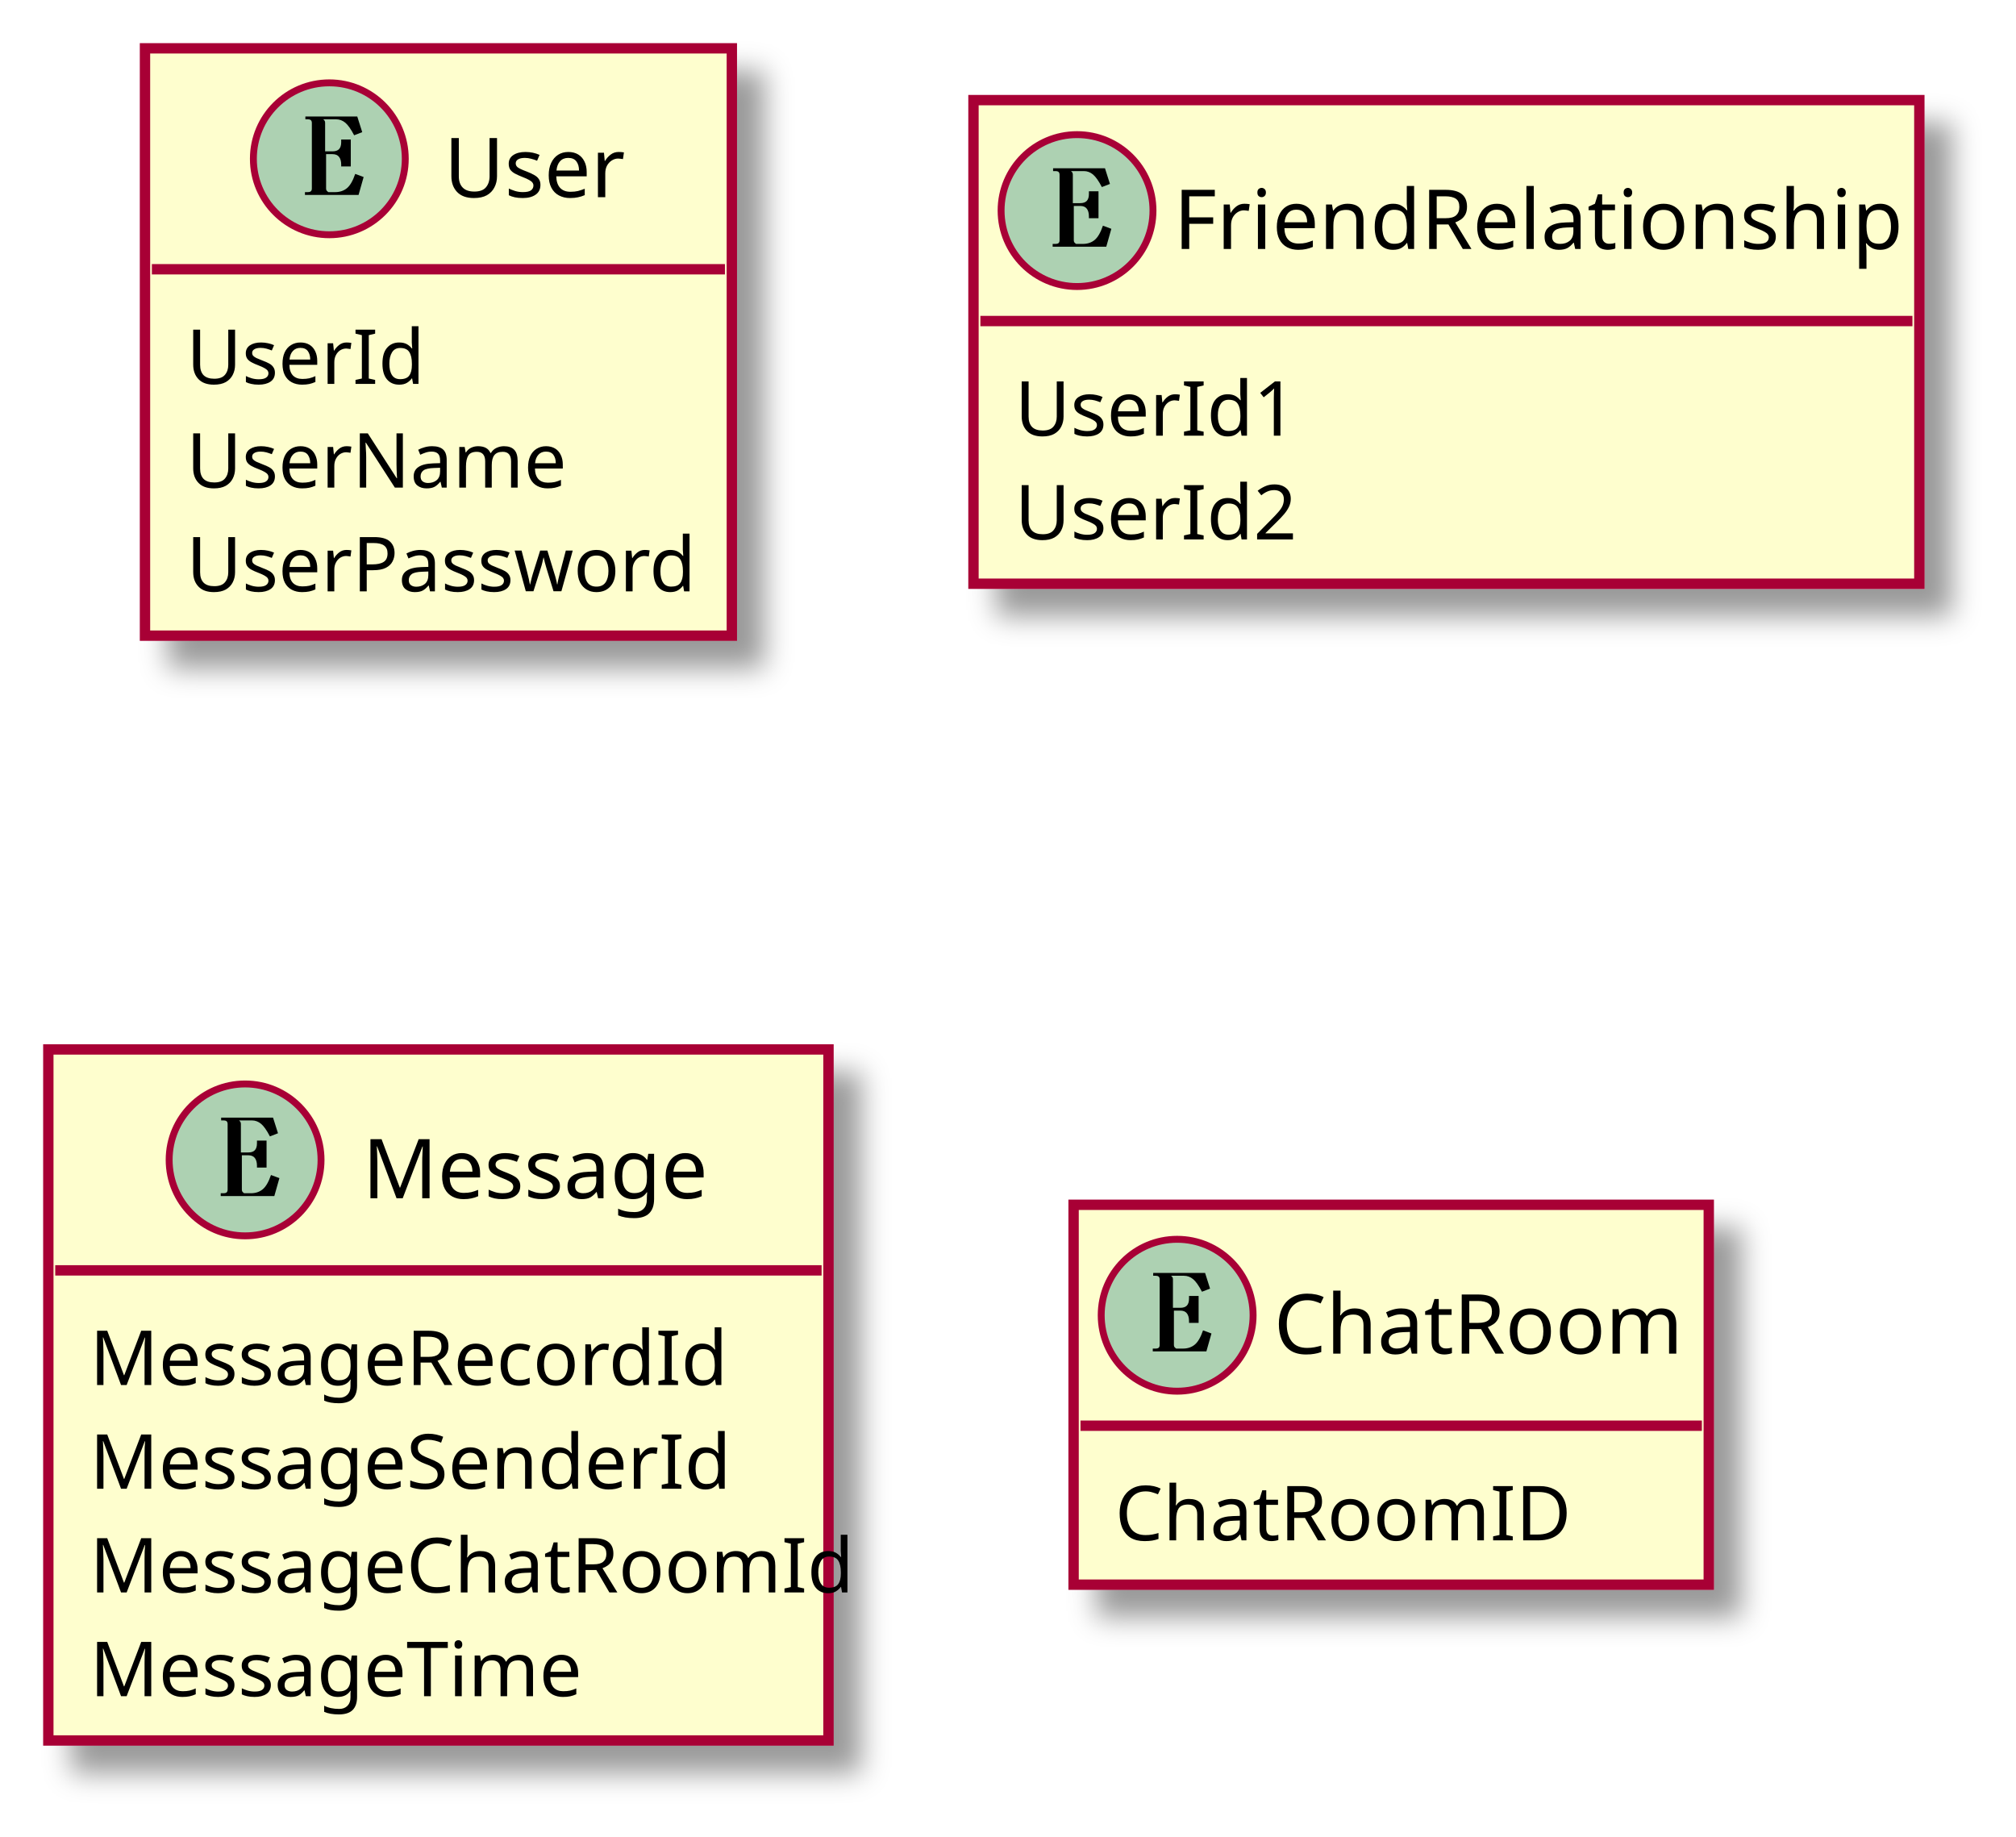
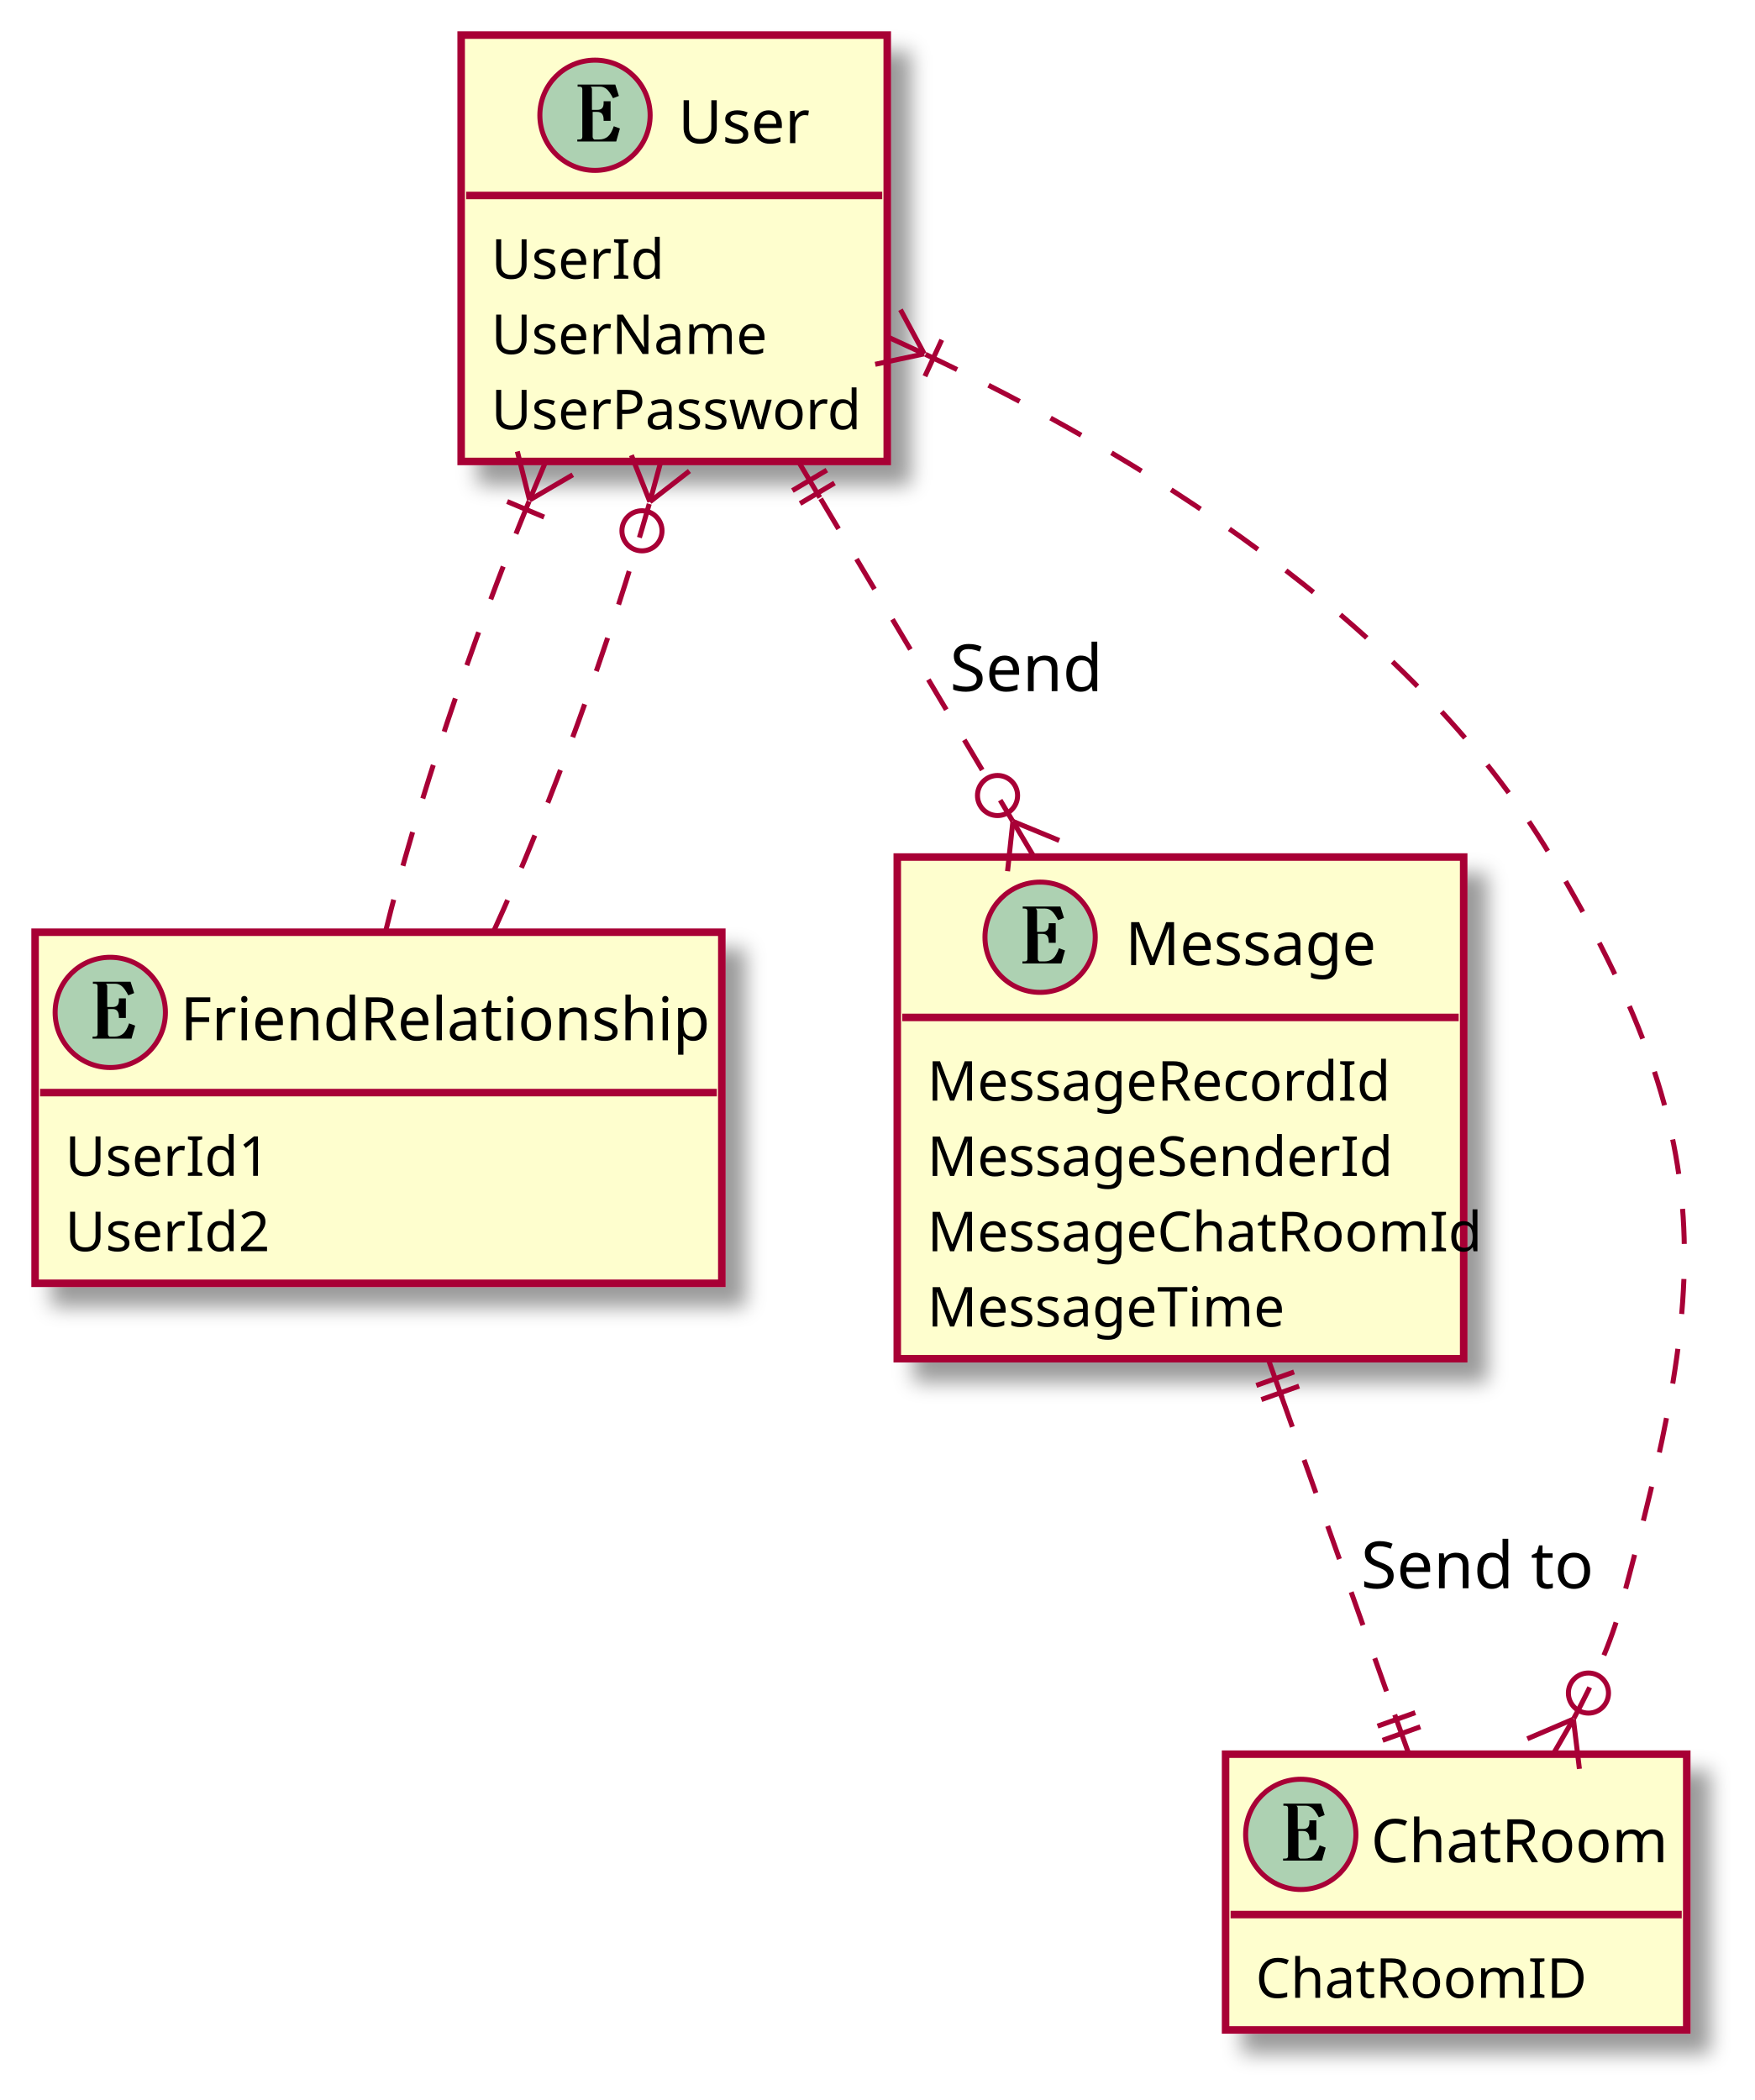
- <svg xmlns="http://www.w3.org/2000/svg" contentScriptType="application/ecmascript" contentStyleType="text/css" height="266px" preserveAspectRatio="none" style="width:292px;height:266px;" version="1.1" viewBox="0 0 292 266" width="292px" zoomAndPan="magnify">
+ <svg xmlns="http://www.w3.org/2000/svg" contentScriptType="application/ecmascript" contentStyleType="text/css" height="419px" preserveAspectRatio="none" style="width:350px;height:419px;" version="1.1" viewBox="0 0 350 419" width="350px" zoomAndPan="magnify">
  <defs>
-     <filter height="300%" id="fcs7cc78mlxjv" width="300%" x="-1" y="-1">
+     <filter height="300%" id="f1fzw2637c2xsk" width="300%" x="-1" y="-1">
      <feGaussianBlur result="blurOut" stdDeviation="2.0" />
      <feColorMatrix in="blurOut" result="blurOut2" type="matrix" values="0 0 0 0 0 0 0 0 0 0 0 0 0 0 0 0 0 0 .4 0" />
      <feOffset dx="4.0" dy="4.0" in="blurOut2" result="blurOut3" />
      <feBlend in="SourceGraphic" in2="blurOut3" mode="normal" />
    </filter>
  </defs>
  <g>
-     <rect codeLine="2" fill="#FEFECE" filter="url(#fcs7cc78mlxjv)" height="85.069" id="User" style="stroke:#A80036;stroke-width:1.5;" width="85" x="21" y="7" />
-     <ellipse cx="47.7" cy="23" fill="#ADD1B2" rx="11" ry="11" style="stroke:#A80036;stroke-width:1.0;" />
-     <path d="M44.231,17.281 L44.231,16.875 L51.747,16.875 L52.466,19.141 L51.294,19.594 Q50.606,18.266 50.013,17.773 Q49.419,17.281 48.684,17.281 L46.825,17.281 Q46.825,17.281 46.958,17.414 Q47.091,17.547 47.091,17.812 L47.091,21.922 L48.153,21.922 Q48.809,21.922 49.114,21.594 Q49.419,21.266 49.419,20.594 L49.419,20.203 L50.809,20.203 L50.809,24.109 L49.419,24.109 L49.419,23.844 Q49.419,23.125 49.114,22.727 Q48.809,22.328 48.153,22.328 L47.231,22.328 L47.231,27.297 Q47.231,27.562 47.395,27.695 Q47.559,27.828 47.559,27.828 L48.544,27.828 Q49.544,27.828 50.239,27.266 Q50.934,26.703 51.45,25.188 L52.669,25.641 L51.934,28.234 L44.169,28.234 L44.169,27.828 L44.559,27.828 Q44.903,27.828 45.036,27.695 Q45.169,27.562 45.169,27.297 L45.169,17.812 Q45.169,17.547 45.036,17.414 Q44.903,17.281 44.559,17.281 L44.231,17.281 Z " fill="#000000" />
-     <text fill="#000000" font-family="sans-serif" font-size="12" lengthAdjust="spacing" textLength="27" x="64.3" y="28.558">User</text>
-     <line style="stroke:#A80036;stroke-width:1.5;" x1="22" x2="105" y1="39" y2="39" />
-     <text fill="#000000" font-family="sans-serif" font-size="11" lengthAdjust="spacing" textLength="31" x="27" y="55.606">UserId</text>
-     <text fill="#000000" font-family="sans-serif" font-size="11" lengthAdjust="spacing" textLength="50" x="27" y="70.629">UserName</text>
-     <text fill="#000000" font-family="sans-serif" font-size="11" lengthAdjust="spacing" textLength="73" x="27" y="85.652">UserPassword</text>
-     <rect codeLine="7" fill="#FEFECE" filter="url(#fcs7cc78mlxjv)" height="70.046" id="FriendRelationship" style="stroke:#A80036;stroke-width:1.5;" width="137" x="141" y="14.5" />
-     <ellipse cx="156" cy="30.5" fill="#ADD1B2" rx="11" ry="11" style="stroke:#A80036;stroke-width:1.0;" />
-     <path d="M152.531,24.781 L152.531,24.375 L160.047,24.375 L160.766,26.641 L159.594,27.094 Q158.906,25.766 158.312,25.273 Q157.719,24.781 156.984,24.781 L155.125,24.781 Q155.125,24.781 155.258,24.914 Q155.391,25.047 155.391,25.312 L155.391,29.422 L156.453,29.422 Q157.109,29.422 157.414,29.094 Q157.719,28.766 157.719,28.094 L157.719,27.703 L159.109,27.703 L159.109,31.609 L157.719,31.609 L157.719,31.344 Q157.719,30.625 157.414,30.227 Q157.109,29.828 156.453,29.828 L155.531,29.828 L155.531,34.797 Q155.531,35.062 155.695,35.195 Q155.859,35.328 155.859,35.328 L156.844,35.328 Q157.844,35.328 158.539,34.766 Q159.234,34.203 159.75,32.688 L160.969,33.141 L160.234,35.734 L152.469,35.734 L152.469,35.328 L152.859,35.328 Q153.203,35.328 153.336,35.195 Q153.469,35.062 153.469,34.797 L153.469,25.312 Q153.469,25.047 153.336,24.914 Q153.203,24.781 152.859,24.781 L152.531,24.781 Z " fill="#000000" />
-     <text fill="#000000" font-family="sans-serif" font-size="12" lengthAdjust="spacing" textLength="105" x="170" y="36.058">FriendRelationship</text>
-     <line style="stroke:#A80036;stroke-width:1.5;" x1="142" x2="277" y1="46.5" y2="46.5" />
-     <text fill="#000000" font-family="sans-serif" font-size="11" lengthAdjust="spacing" textLength="37" x="147" y="63.106">UserId1</text>
-     <text fill="#000000" font-family="sans-serif" font-size="11" lengthAdjust="spacing" textLength="37" x="147" y="78.129">UserId2</text>
-     <rect codeLine="11" fill="#FEFECE" filter="url(#fcs7cc78mlxjv)" height="100.092" id="Message" style="stroke:#A80036;stroke-width:1.5;" width="113" x="7" y="152" />
-     <ellipse cx="35.5" cy="168" fill="#ADD1B2" rx="11" ry="11" style="stroke:#A80036;stroke-width:1.0;" />
-     <path d="M32.031,162.281 L32.031,161.875 L39.547,161.875 L40.266,164.141 L39.094,164.594 Q38.406,163.266 37.812,162.773 Q37.219,162.281 36.484,162.281 L34.625,162.281 Q34.625,162.281 34.758,162.414 Q34.891,162.547 34.891,162.812 L34.891,166.922 L35.953,166.922 Q36.609,166.922 36.914,166.594 Q37.219,166.266 37.219,165.594 L37.219,165.203 L38.609,165.203 L38.609,169.109 L37.219,169.109 L37.219,168.844 Q37.219,168.125 36.914,167.727 Q36.609,167.328 35.953,167.328 L35.031,167.328 L35.031,172.297 Q35.031,172.562 35.195,172.695 Q35.359,172.828 35.359,172.828 L36.344,172.828 Q37.344,172.828 38.039,172.266 Q38.734,171.703 39.25,170.188 L40.469,170.641 L39.734,173.234 L31.969,173.234 L31.969,172.828 L32.359,172.828 Q32.703,172.828 32.836,172.695 Q32.969,172.562 32.969,172.297 L32.969,162.812 Q32.969,162.547 32.836,162.414 Q32.703,162.281 32.359,162.281 L32.031,162.281 Z " fill="#000000" />
-     <text fill="#000000" font-family="sans-serif" font-size="12" lengthAdjust="spacing" textLength="51" x="52.5" y="173.558">Message</text>
-     <line style="stroke:#A80036;stroke-width:1.5;" x1="8" x2="119" y1="184" y2="184" />
-     <text fill="#000000" font-family="sans-serif" font-size="11" lengthAdjust="spacing" textLength="87" x="13" y="200.606">MessageRecordId</text>
-     <text fill="#000000" font-family="sans-serif" font-size="11" lengthAdjust="spacing" textLength="87" x="13" y="215.629">MessageSenderId</text>
-     <text fill="#000000" font-family="sans-serif" font-size="11" lengthAdjust="spacing" textLength="101" x="13" y="230.652">MessageChatRoomId</text>
-     <text fill="#000000" font-family="sans-serif" font-size="11" lengthAdjust="spacing" textLength="66" x="13" y="245.675">MessageTime</text>
-     <rect codeLine="17" fill="#FEFECE" filter="url(#fcs7cc78mlxjv)" height="55.023" id="ChatRoom" style="stroke:#A80036;stroke-width:1.5;" width="92" x="155.5" y="174.5" />
-     <ellipse cx="170.5" cy="190.5" fill="#ADD1B2" rx="11" ry="11" style="stroke:#A80036;stroke-width:1.0;" />
-     <path d="M167.031,184.781 L167.031,184.375 L174.547,184.375 L175.266,186.641 L174.094,187.094 Q173.406,185.766 172.812,185.273 Q172.219,184.781 171.484,184.781 L169.625,184.781 Q169.625,184.781 169.758,184.914 Q169.891,185.047 169.891,185.312 L169.891,189.422 L170.953,189.422 Q171.609,189.422 171.914,189.094 Q172.219,188.766 172.219,188.094 L172.219,187.703 L173.609,187.703 L173.609,191.609 L172.219,191.609 L172.219,191.344 Q172.219,190.625 171.914,190.227 Q171.609,189.828 170.953,189.828 L170.031,189.828 L170.031,194.797 Q170.031,195.062 170.195,195.195 Q170.359,195.328 170.359,195.328 L171.344,195.328 Q172.344,195.328 173.039,194.766 Q173.734,194.203 174.25,192.688 L175.469,193.141 L174.734,195.734 L166.969,195.734 L166.969,195.328 L167.359,195.328 Q167.703,195.328 167.836,195.195 Q167.969,195.062 167.969,194.797 L167.969,185.312 Q167.969,185.047 167.836,184.914 Q167.703,184.781 167.359,184.781 L167.031,184.781 Z " fill="#000000" />
-     <text fill="#000000" font-family="sans-serif" font-size="12" lengthAdjust="spacing" textLength="60" x="184.5" y="196.058">ChatRoom</text>
-     <line style="stroke:#A80036;stroke-width:1.5;" x1="156.5" x2="246.5" y1="206.5" y2="206.5" />
-     <text fill="#000000" font-family="sans-serif" font-size="11" lengthAdjust="spacing" textLength="58" x="161.5" y="223.106">ChatRoomID</text>
+     <rect codeLine="2" fill="#FEFECE" filter="url(#f1fzw2637c2xsk)" height="85.069" id="User" style="stroke:#A80036;stroke-width:1.5;" width="85" x="92" y="7" />
+     <ellipse cx="118.7" cy="23" fill="#ADD1B2" rx="11" ry="11" style="stroke:#A80036;stroke-width:1.0;" />
+     <path d="M115.231,17.281 L115.231,16.875 L122.747,16.875 L123.466,19.141 L122.294,19.594 Q121.606,18.266 121.013,17.773 Q120.419,17.281 119.684,17.281 L117.825,17.281 Q117.825,17.281 117.958,17.414 Q118.091,17.547 118.091,17.812 L118.091,21.922 L119.153,21.922 Q119.809,21.922 120.114,21.594 Q120.419,21.266 120.419,20.594 L120.419,20.203 L121.809,20.203 L121.809,24.109 L120.419,24.109 L120.419,23.844 Q120.419,23.125 120.114,22.727 Q119.809,22.328 119.153,22.328 L118.231,22.328 L118.231,27.297 Q118.231,27.562 118.395,27.695 Q118.559,27.828 118.559,27.828 L119.544,27.828 Q120.544,27.828 121.239,27.266 Q121.934,26.703 122.45,25.188 L123.669,25.641 L122.934,28.234 L115.169,28.234 L115.169,27.828 L115.559,27.828 Q115.903,27.828 116.036,27.695 Q116.169,27.562 116.169,27.297 L116.169,17.812 Q116.169,17.547 116.036,17.414 Q115.903,17.281 115.559,17.281 L115.231,17.281 Z " fill="#000000" />
+     <text fill="#000000" font-family="sans-serif" font-size="12" lengthAdjust="spacing" textLength="27" x="135.3" y="28.558">User</text>
+     <line style="stroke:#A80036;stroke-width:1.5;" x1="93" x2="176" y1="39" y2="39" />
+     <text fill="#000000" font-family="sans-serif" font-size="11" lengthAdjust="spacing" textLength="31" x="98" y="55.606">UserId</text>
+     <text fill="#000000" font-family="sans-serif" font-size="11" lengthAdjust="spacing" textLength="50" x="98" y="70.629">UserName</text>
+     <text fill="#000000" font-family="sans-serif" font-size="11" lengthAdjust="spacing" textLength="73" x="98" y="85.652">UserPassword</text>
+     <rect codeLine="7" fill="#FEFECE" filter="url(#f1fzw2637c2xsk)" height="70.046" id="FriendRelationship" style="stroke:#A80036;stroke-width:1.5;" width="137" x="7" y="186" />
+     <ellipse cx="22" cy="202" fill="#ADD1B2" rx="11" ry="11" style="stroke:#A80036;stroke-width:1.0;" />
+     <path d="M18.531,196.281 L18.531,195.875 L26.047,195.875 L26.766,198.141 L25.594,198.594 Q24.906,197.266 24.312,196.773 Q23.719,196.281 22.984,196.281 L21.125,196.281 Q21.125,196.281 21.258,196.414 Q21.391,196.547 21.391,196.812 L21.391,200.922 L22.453,200.922 Q23.109,200.922 23.414,200.594 Q23.719,200.266 23.719,199.594 L23.719,199.203 L25.109,199.203 L25.109,203.109 L23.719,203.109 L23.719,202.844 Q23.719,202.125 23.414,201.727 Q23.109,201.328 22.453,201.328 L21.531,201.328 L21.531,206.297 Q21.531,206.562 21.695,206.695 Q21.859,206.828 21.859,206.828 L22.844,206.828 Q23.844,206.828 24.539,206.266 Q25.234,205.703 25.75,204.188 L26.969,204.641 L26.234,207.234 L18.469,207.234 L18.469,206.828 L18.859,206.828 Q19.203,206.828 19.336,206.695 Q19.469,206.562 19.469,206.297 L19.469,196.812 Q19.469,196.547 19.336,196.414 Q19.203,196.281 18.859,196.281 L18.531,196.281 Z " fill="#000000" />
+     <text fill="#000000" font-family="sans-serif" font-size="12" lengthAdjust="spacing" textLength="105" x="36" y="207.558">FriendRelationship</text>
+     <line style="stroke:#A80036;stroke-width:1.5;" x1="8" x2="143" y1="218" y2="218" />
+     <text fill="#000000" font-family="sans-serif" font-size="11" lengthAdjust="spacing" textLength="37" x="13" y="234.606">UserId1</text>
+     <text fill="#000000" font-family="sans-serif" font-size="11" lengthAdjust="spacing" textLength="37" x="13" y="249.629">UserId2</text>
+     <rect codeLine="11" fill="#FEFECE" filter="url(#f1fzw2637c2xsk)" height="100.092" id="Message" style="stroke:#A80036;stroke-width:1.5;" width="113" x="179" y="171" />
+     <ellipse cx="207.5" cy="187" fill="#ADD1B2" rx="11" ry="11" style="stroke:#A80036;stroke-width:1.0;" />
+     <path d="M204.031,181.281 L204.031,180.875 L211.547,180.875 L212.266,183.141 L211.094,183.594 Q210.406,182.266 209.812,181.773 Q209.219,181.281 208.484,181.281 L206.625,181.281 Q206.625,181.281 206.758,181.414 Q206.891,181.547 206.891,181.812 L206.891,185.922 L207.953,185.922 Q208.609,185.922 208.914,185.594 Q209.219,185.266 209.219,184.594 L209.219,184.203 L210.609,184.203 L210.609,188.109 L209.219,188.109 L209.219,187.844 Q209.219,187.125 208.914,186.727 Q208.609,186.328 207.953,186.328 L207.031,186.328 L207.031,191.297 Q207.031,191.562 207.195,191.695 Q207.359,191.828 207.359,191.828 L208.344,191.828 Q209.344,191.828 210.039,191.266 Q210.734,190.703 211.25,189.188 L212.469,189.641 L211.734,192.234 L203.969,192.234 L203.969,191.828 L204.359,191.828 Q204.703,191.828 204.836,191.695 Q204.969,191.562 204.969,191.297 L204.969,181.812 Q204.969,181.547 204.836,181.414 Q204.703,181.281 204.359,181.281 L204.031,181.281 Z " fill="#000000" />
+     <text fill="#000000" font-family="sans-serif" font-size="12" lengthAdjust="spacing" textLength="51" x="224.5" y="192.558">Message</text>
+     <line style="stroke:#A80036;stroke-width:1.5;" x1="180" x2="291" y1="203" y2="203" />
+     <text fill="#000000" font-family="sans-serif" font-size="11" lengthAdjust="spacing" textLength="87" x="185" y="219.606">MessageRecordId</text>
+     <text fill="#000000" font-family="sans-serif" font-size="11" lengthAdjust="spacing" textLength="87" x="185" y="234.629">MessageSenderId</text>
+     <text fill="#000000" font-family="sans-serif" font-size="11" lengthAdjust="spacing" textLength="101" x="185" y="249.652">MessageChatRoomId</text>
+     <text fill="#000000" font-family="sans-serif" font-size="11" lengthAdjust="spacing" textLength="66" x="185" y="264.675">MessageTime</text>
+     <rect codeLine="17" fill="#FEFECE" filter="url(#f1fzw2637c2xsk)" height="55.023" id="ChatRoom" style="stroke:#A80036;stroke-width:1.5;" width="92" x="244.5" y="350" />
+     <ellipse cx="259.5" cy="366" fill="#ADD1B2" rx="11" ry="11" style="stroke:#A80036;stroke-width:1.0;" />
+     <path d="M256.031,360.281 L256.031,359.875 L263.547,359.875 L264.266,362.141 L263.094,362.594 Q262.406,361.266 261.812,360.773 Q261.219,360.281 260.484,360.281 L258.625,360.281 Q258.625,360.281 258.758,360.414 Q258.891,360.547 258.891,360.812 L258.891,364.922 L259.953,364.922 Q260.609,364.922 260.914,364.594 Q261.219,364.266 261.219,363.594 L261.219,363.203 L262.609,363.203 L262.609,367.109 L261.219,367.109 L261.219,366.844 Q261.219,366.125 260.914,365.727 Q260.609,365.328 259.953,365.328 L259.031,365.328 L259.031,370.297 Q259.031,370.562 259.195,370.695 Q259.359,370.828 259.359,370.828 L260.344,370.828 Q261.344,370.828 262.039,370.266 Q262.734,369.703 263.25,368.188 L264.469,368.641 L263.734,371.234 L255.969,371.234 L255.969,370.828 L256.359,370.828 Q256.703,370.828 256.836,370.695 Q256.969,370.562 256.969,370.297 L256.969,360.812 Q256.969,360.547 256.836,360.414 Q256.703,360.281 256.359,360.281 L256.031,360.281 Z " fill="#000000" />
+     <text fill="#000000" font-family="sans-serif" font-size="12" lengthAdjust="spacing" textLength="60" x="273.5" y="371.558">ChatRoom</text>
+     <line style="stroke:#A80036;stroke-width:1.5;" x1="245.5" x2="335.5" y1="382" y2="382" />
+     <text fill="#000000" font-family="sans-serif" font-size="11" lengthAdjust="spacing" textLength="58" x="250.5" y="398.606">ChatRoomID</text>
+     <path codeLine="21" d="M105.55,100.02 C94.22,127.64 82.91,161.33 76.89,185.98 " fill="none" id="User-backto-FriendRelationship" style="stroke:#A80036;stroke-width:1.0;stroke-dasharray:7.0,7.0;" />
+     <line style="stroke:#A80036;stroke-width:1.0;" x1="105.639" x2="103.209" y1="99.774" y2="90.074" />
+     <line style="stroke:#A80036;stroke-width:1.0;" x1="105.639" x2="114.271" y1="99.774" y2="94.726" />
+     <line style="stroke:#A80036;stroke-width:1.0;" x1="105.639" x2="108.74" y1="99.774" y2="92.4" />
+     <line style="stroke:#A80036;stroke-width:1.0;" x1="101.176" x2="108.551" y1="100.067" y2="103.169" />
+     <path codeLine="22" d="M98.41,185.98 C109.65,161.44 121.77,127.92 129.57,100.37 " fill="none" id="FriendRelationship-to-User" style="stroke:#A80036;stroke-width:1.0;stroke-dasharray:7.0,7.0;" />
+     <line style="stroke:#A80036;stroke-width:1.0;" x1="129.649" x2="125.961" y1="100.119" y2="90.824" />
+     <line style="stroke:#A80036;stroke-width:1.0;" x1="129.649" x2="137.539" y1="100.119" y2="93.976" />
+     <line style="stroke:#A80036;stroke-width:1.0;" x1="129.649" x2="131.75" y1="100.119" y2="92.4" />
+     <ellipse cx="128.073" cy="105.908" fill="none" rx="4" ry="4" style="stroke:#A80036;stroke-width:1.0;" />
+     <path codeLine="23" d="M163.71,99.51 C175.69,119.62 189.63,143.02 202.02,163.82 " fill="none" id="User-Message" style="stroke:#A80036;stroke-width:1.0;stroke-dasharray:7.0,7.0;" />
+     <line style="stroke:#A80036;stroke-width:1.0;" x1="202.071" x2="211.317" y1="163.884" y2="167.694" />
+     <line style="stroke:#A80036;stroke-width:1.0;" x1="202.071" x2="201.003" y1="163.884" y2="173.827" />
+     <line style="stroke:#A80036;stroke-width:1.0;" x1="202.071" x2="206.16" y1="163.884" y2="170.76" />
+     <ellipse cx="199.005" cy="158.726" fill="none" rx="4" ry="4" style="stroke:#A80036;stroke-width:1.0;" />
+     <line style="stroke:#A80036;stroke-width:1.0;" x1="158.076" x2="164.952" y1="97.882" y2="93.794" />
+     <line style="stroke:#A80036;stroke-width:1.0;" x1="159.609" x2="166.486" y1="100.461" y2="96.372" />
+     <line style="stroke:#A80036;stroke-width:1.0;" x1="163.559" x2="159.47" y1="99.276" y2="92.4" />
+     <text fill="#000000" font-family="sans-serif" font-size="13" lengthAdjust="spacing" textLength="30" x="189.5" y="137.898">Send</text>
+     <path codeLine="24" d="M255.47,278.1 C263.21,299.83 271.81,323.99 278.55,342.92 " fill="none" id="Message-ChatRoom" style="stroke:#A80036;stroke-width:1.0;stroke-dasharray:7.0,7.0;" />
+     <line style="stroke:#A80036;stroke-width:1.0;" x1="283.358" x2="275.826" y1="344.536" y2="347.232" />
+     <line style="stroke:#A80036;stroke-width:1.0;" x1="282.347" x2="274.815" y1="341.712" y2="344.407" />
+     <line style="stroke:#A80036;stroke-width:1.0;" x1="278.244" x2="280.94" y1="342.118" y2="349.65" />
+     <line style="stroke:#A80036;stroke-width:1.0;" x1="250.628" x2="258.162" y1="276.422" y2="273.732" />
+     <line style="stroke:#A80036;stroke-width:1.0;" x1="251.637" x2="259.171" y1="279.248" y2="276.557" />
+     <line style="stroke:#A80036;stroke-width:1.0;" x1="255.741" x2="253.05" y1="278.844" y2="271.31" />
+     <text fill="#000000" font-family="sans-serif" font-size="13" lengthAdjust="spacing" textLength="45" x="271.5" y="316.898">Send to</text>
+     <path codeLine="25" d="M313.95,342.9 C317.89,335.65 321.39,327.81 323.5,320 C340.88,255.8 343.56,228.13 309.5,171 C281.05,123.27 225.5,89.99 184.58,70.68 " fill="none" id="ChatRoom-User" style="stroke:#A80036;stroke-width:1.0;stroke-dasharray:7.0,7.0;" />
+     <line style="stroke:#A80036;stroke-width:1.0;" x1="184.381" x2="174.601" y1="70.599" y2="72.686" />
+     <line style="stroke:#A80036;stroke-width:1.0;" x1="184.381" x2="179.639" y1="70.599" y2="61.794" />
+     <line style="stroke:#A80036;stroke-width:1.0;" x1="184.381" x2="177.12" y1="70.599" y2="67.24" />
+     <line style="stroke:#A80036;stroke-width:1.0;" x1="184.517" x2="187.875" y1="75.069" y2="67.808" />
+     <line style="stroke:#A80036;stroke-width:1.0;" x1="313.89" x2="315.086" y1="343.002" y2="352.93" />
+     <line style="stroke:#A80036;stroke-width:1.0;" x1="313.89" x2="304.694" y1="343.002" y2="346.93" />
+     <line style="stroke:#A80036;stroke-width:1.0;" x1="313.89" x2="309.89" y1="343.002" y2="349.93" />
+     <ellipse cx="316.89" cy="337.805" fill="none" rx="4" ry="4" style="stroke:#A80036;stroke-width:1.0;" />
  </g>
</svg>
